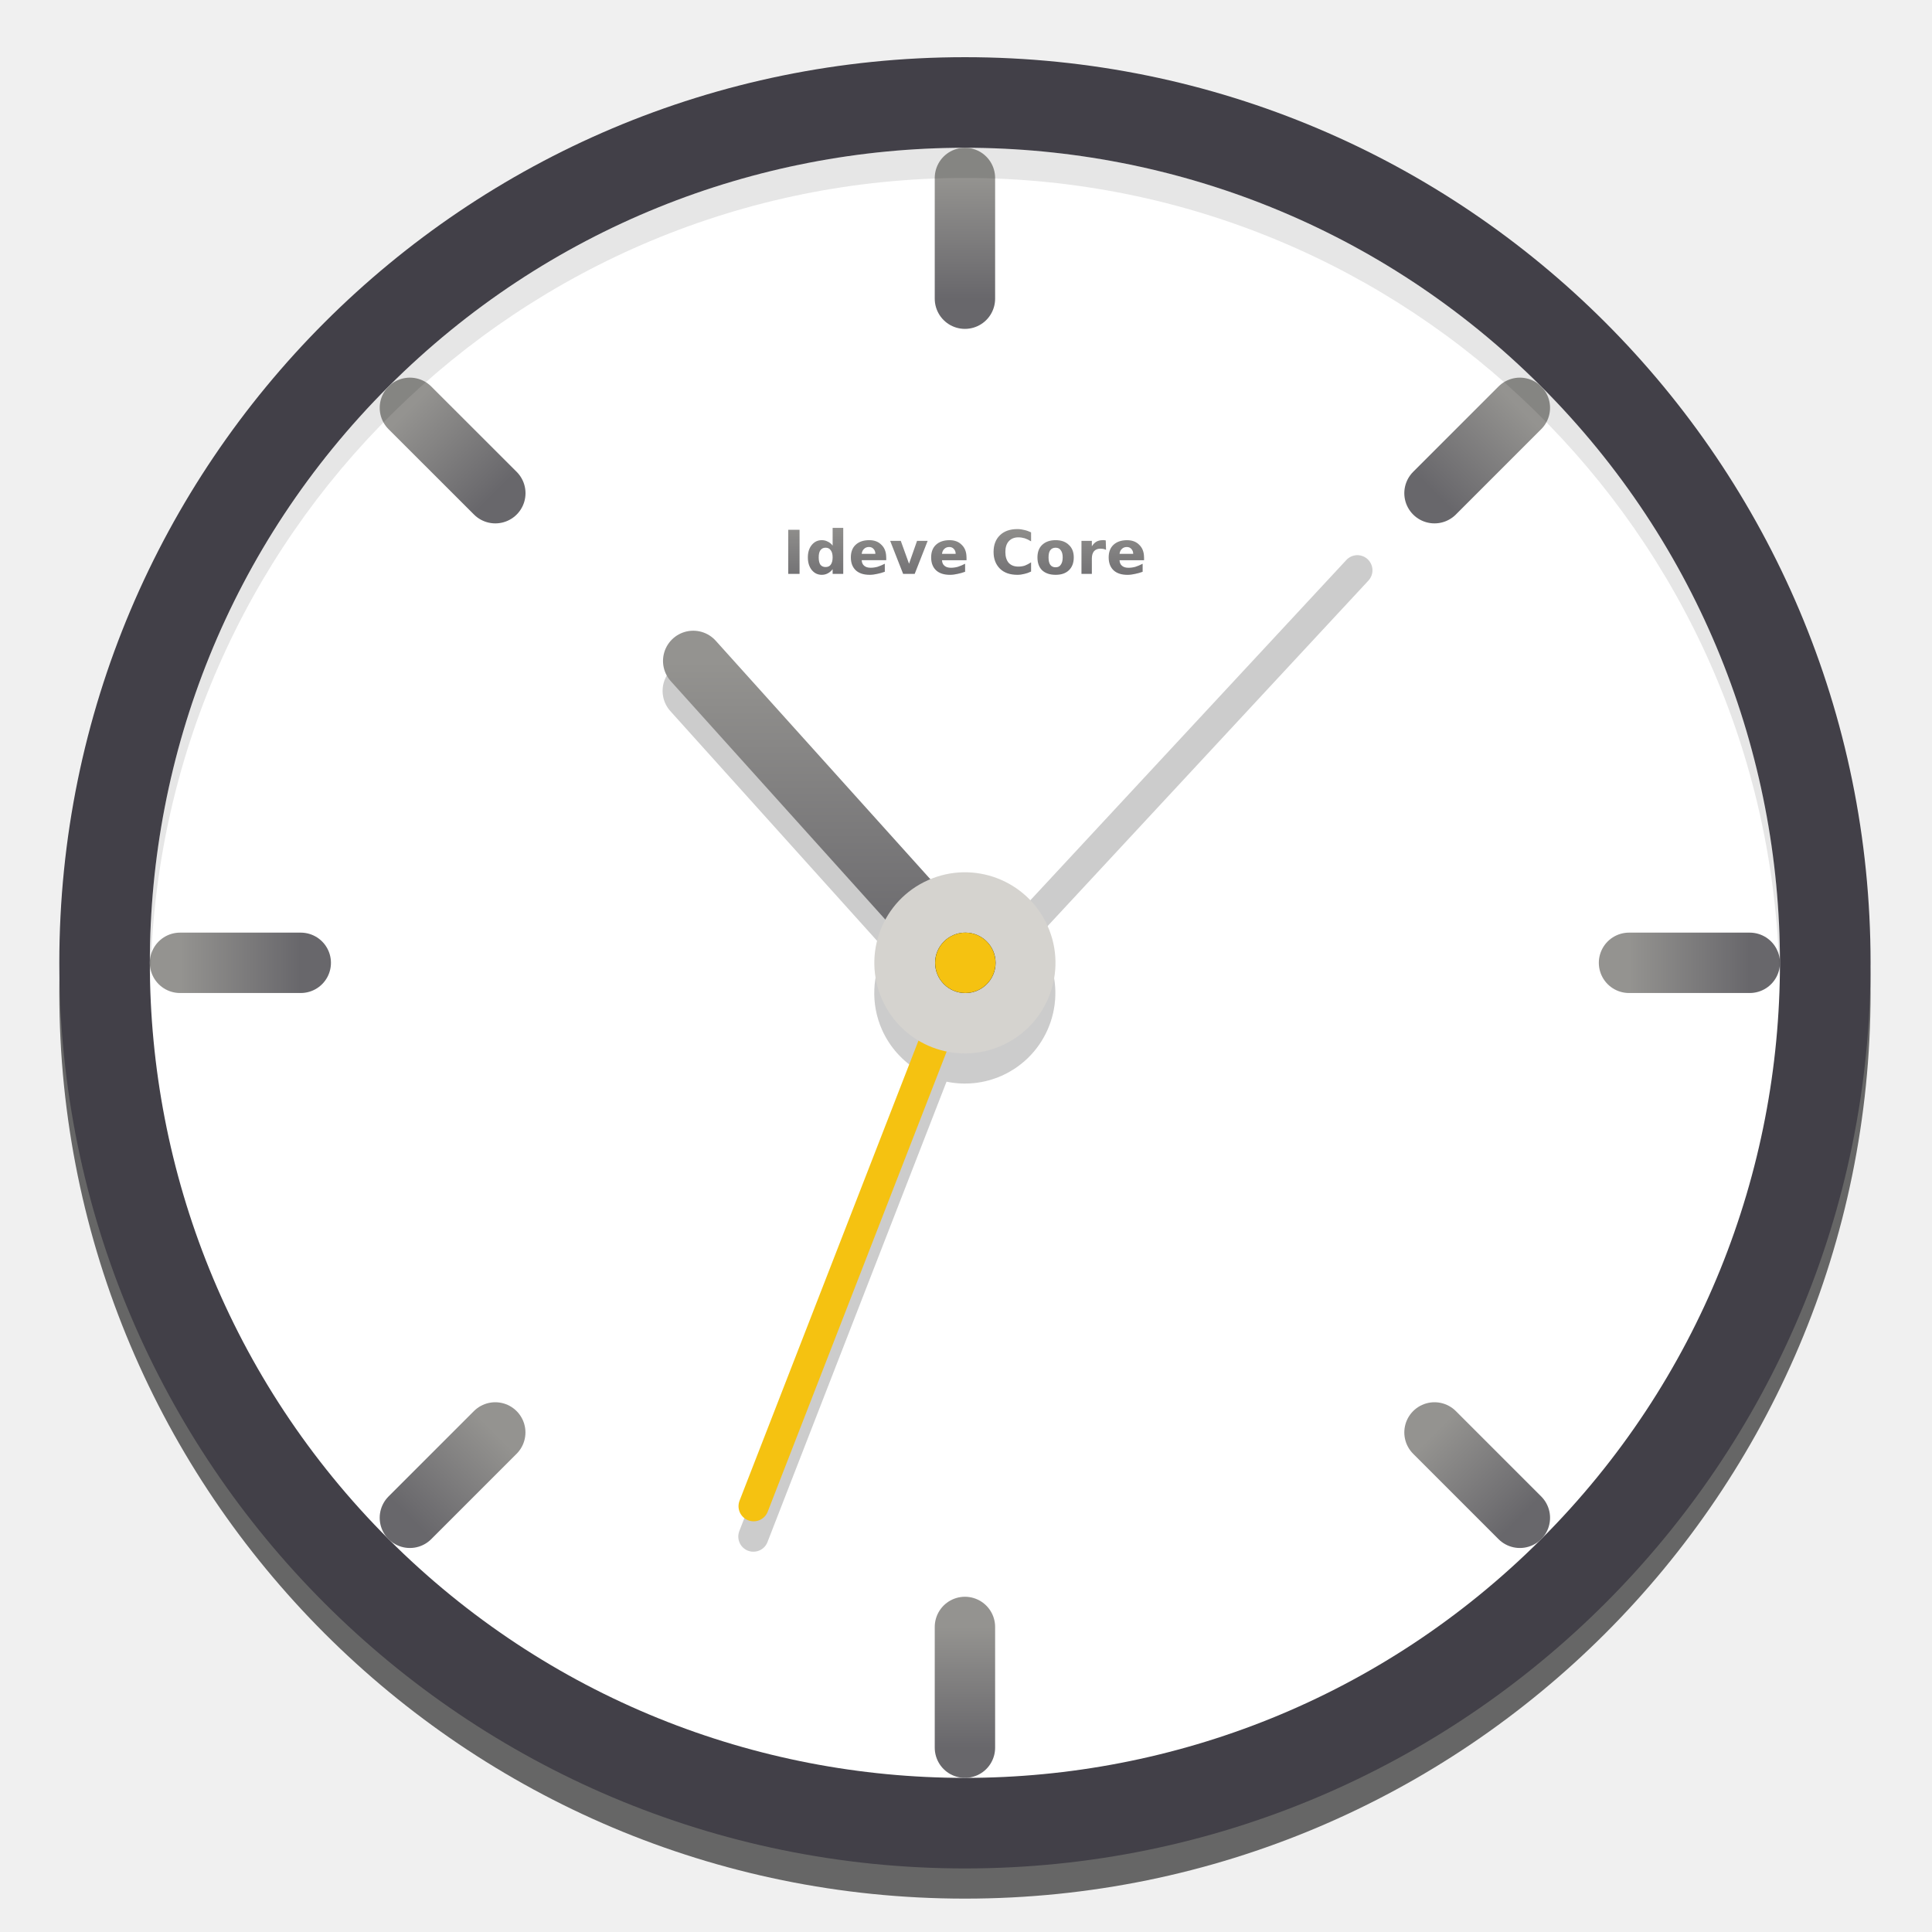
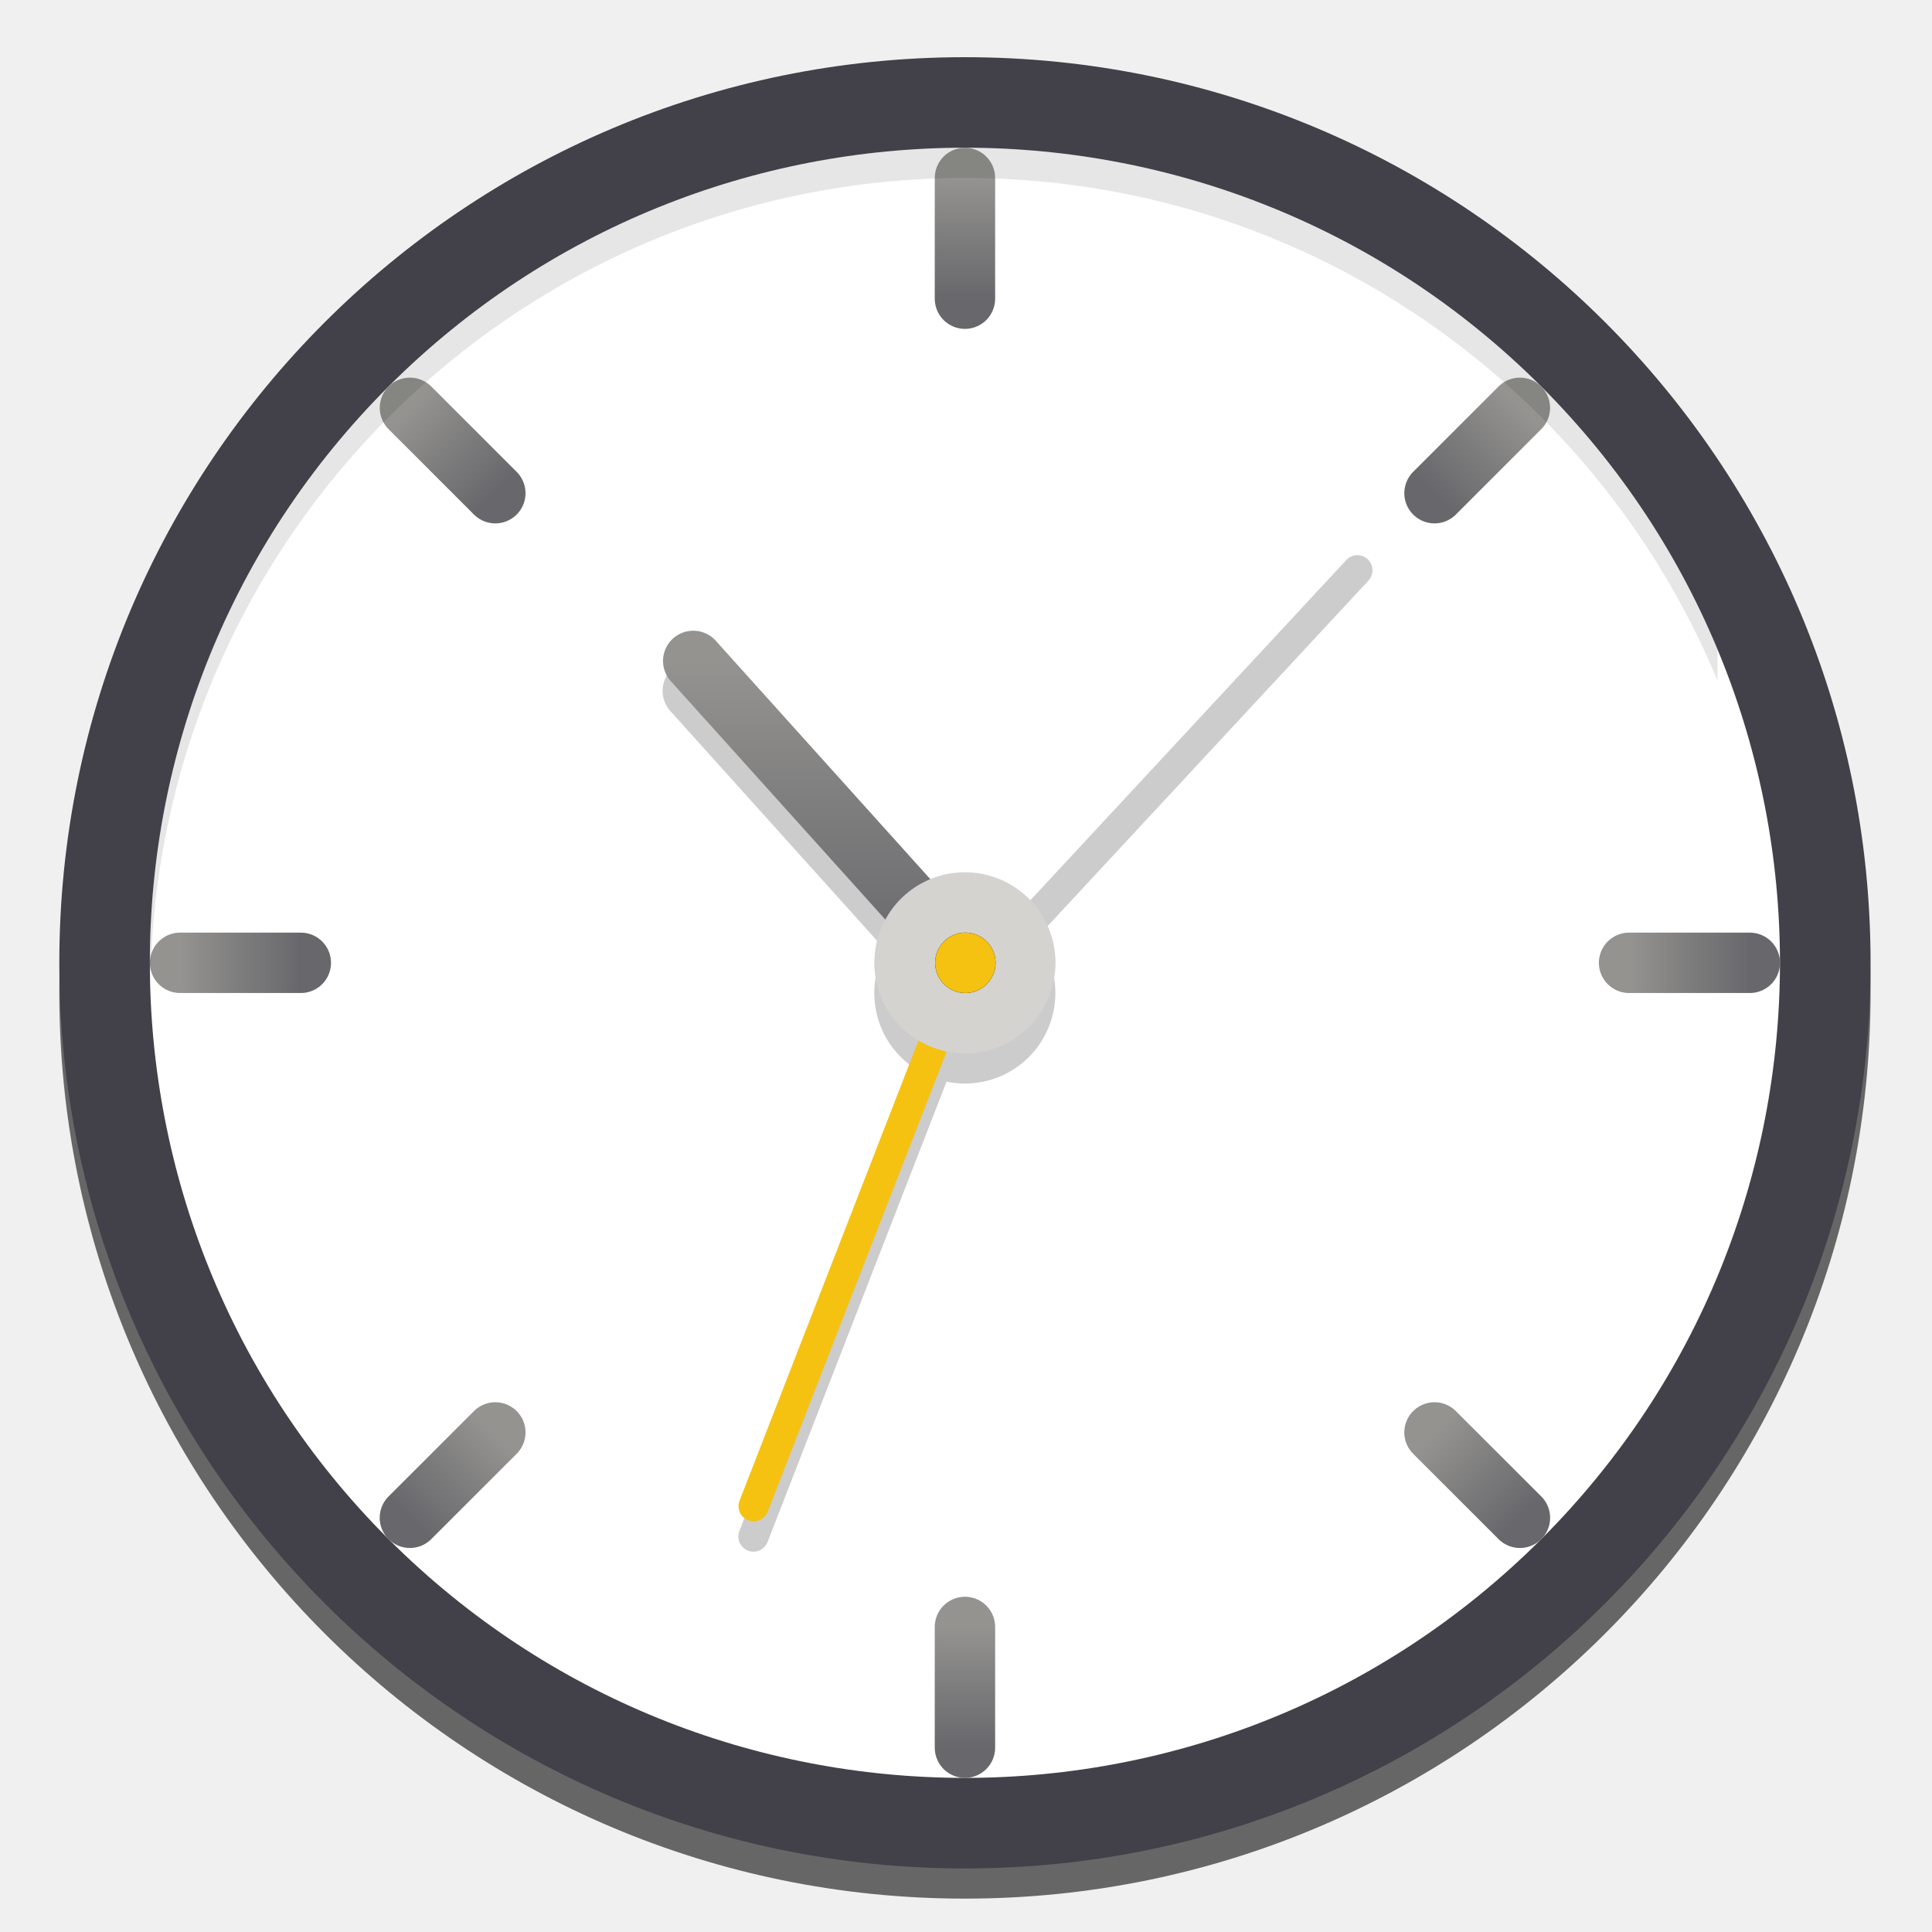
<svg xmlns="http://www.w3.org/2000/svg" xmlns:xlink="http://www.w3.org/1999/xlink" height="128px" viewBox="0 0 128 128" width="128px">
  <filter id="a" height="100%" width="100%" x="0%" y="0%">
    <feColorMatrix in="SourceGraphic" type="matrix" values="0 0 0 0 1 0 0 0 0 1 0 0 0 0 1 0 0 0 1 0" />
  </filter>
  <mask id="b">
    <g filter="url(#a)">
      <rect fill-opacity="0.2" height="128" width="128" />
    </g>
  </mask>
  <clipPath id="c">
    <rect height="152" width="192" />
  </clipPath>
  <linearGradient id="d" gradientUnits="userSpaceOnUse">
    <stop offset="0" stop-color="#949390" />
    <stop offset="1" stop-color="#68676b" />
  </linearGradient>
  <linearGradient id="e" x1="-627.011" x2="-627.011" xlink:href="#d" y1="393.551" y2="413.551" />
  <linearGradient id="f" gradientTransform="matrix(1 0 0 0.8 0 72.31019)" x1="-618.011" x2="-618.011" xlink:href="#d" y1="361.551" y2="371.551" />
  <linearGradient id="g" gradientTransform="matrix(1 0 0 0.8 0 93.11019)" x1="-618.011" x2="-618.011" xlink:href="#d" y1="455.551" y2="465.551" />
  <mask id="h">
    <g filter="url(#a)">
      <rect fill-opacity="0.1" height="128" width="128" />
    </g>
  </mask>
  <clipPath id="i">
    <rect height="152" width="192" />
  </clipPath>
-   <linearGradient id="j" x1="58.652" x2="58.652" xlink:href="#d" y1="34.39" y2="39.379" />
  <path d="m 63.93 63.789 l 26 -28" fill="none" stroke="#ffffff" stroke-linecap="round" stroke-width="2.003" />
-   <path d="m 123.93 65.789 c 0 33.137 -26.863 60 -60 60 c -33.141 0 -60 -26.863 -60 -60 c 0 -33.137 26.859 -60 60 -60 c 33.137 0 60 26.863 60 60 z m 0 0" fill="#666666" />
+   <path d="m 123.93 65.789 c 0 33.137 -26.863 60 -60 60 c -33.137 0 -60 -26.863 -60 -60 c 0 -33.137 26.863 -60 60 -60 c 33.137 0 60 26.863 60 60 z m 0 0" fill="#666666" />
  <path d="m 63.93 7.789 c 30.926 0 56 25.074 56 56 v 2 c 0 30.93 -25.074 56 -56 56 c -30.93 0 -56 -25.07 -56 -56 v -2 c 0 -30.926 25.07 -56 56 -56 z m 0 0" fill="#d5d3cf" />
-   <path d="m 123.93 63.789 c 0 33.137 -26.863 60 -60 60 c -33.141 0 -60 -26.863 -60 -60 c 0 -33.137 26.859 -60 60 -60 c 33.137 0 60 26.863 60 60 z m 0 0" fill="#424048" />
-   <path d="m 25.742 25.605 c 21.09 -21.086 55.281 -21.086 76.367 0 c 21.09 21.09 21.09 55.281 0 76.367 c -21.086 21.09 -55.277 21.09 -76.367 0 c -21.086 -21.086 -21.086 -55.277 0 -76.367 z m 0 0" fill="#ffffff" />
-   <g clip-path="url(#c)" mask="url(#b)" transform="matrix(1 0 0 1 -8 -16)">
-     <path d="m 97.961 52.781 c -0.293 -0.008 -0.578 0.113 -0.773 0.332 l -21.977 23.664 c -1.66 -1.086 -3.75 -1.281 -5.582 -0.523 l -14.219 -15.801 c -0.402 -0.457 -0.996 -0.711 -1.605 -0.68 c -0.777 0.035 -1.465 0.52 -1.758 1.242 c -0.293 0.719 -0.145 1.547 0.383 2.117 l 14.219 15.801 c -0.891 1.641 -0.969 3.602 -0.207 5.305 c 0.504 1.125 1.344 2.066 2.402 2.699 l -11.859 30.492 c -0.133 0.336 -0.078 0.719 0.148 1 c 0.223 0.281 0.582 0.422 0.938 0.363 c 0.359 -0.055 0.656 -0.297 0.781 -0.637 l 11.859 -30.492 c 1.23 0.258 2.508 0.117 3.652 -0.391 c 3.027 -1.352 4.387 -4.898 3.035 -7.922 c -0.191 -0.43 -0.438 -0.836 -0.723 -1.207 l 21.977 -23.668 c 0.273 -0.285 0.355 -0.707 0.203 -1.07 c -0.148 -0.367 -0.496 -0.609 -0.895 -0.625 z m 0 0" fill-rule="evenodd" />
+   <path d="m 123.93 63.789 c 0 33.137 -26.863 60 -60 60 c -33.137 0 -60 -26.863 -60 -60 c 0 -33.137 26.863 -60 60 -60 c 33.137 0 60 26.863 60 60 z m 0 0" fill="#424048" />
+   <path d="m 25.742 25.605 c 21.09 -21.09 55.281 -21.09 76.371 0 c 21.086 21.09 21.086 55.277 0 76.367 c -21.09 21.09 -55.281 21.09 -76.371 0 c -21.086 -21.09 -21.086 -55.277 0 -76.367 z m 0 0" fill="#ffffff" />
+   <g clip-path="url(#c)" mask="url(#b)" transform="matrix(1 0 0 1 -14.21094 -12.21094)">
+     <path d="m 104.176 48.992 c -0.297 -0.008 -0.582 0.109 -0.777 0.332 l -21.977 23.664 c -1.66 -1.086 -3.75 -1.281 -5.582 -0.523 l -14.219 -15.801 c -0.402 -0.461 -0.992 -0.711 -1.605 -0.684 c -0.777 0.039 -1.461 0.523 -1.758 1.246 c -0.293 0.719 -0.145 1.547 0.387 2.117 l 14.219 15.801 c -0.891 1.637 -0.969 3.598 -0.211 5.305 c 0.504 1.125 1.344 2.066 2.402 2.699 l -11.855 30.492 c -0.137 0.336 -0.078 0.715 0.145 0.996 c 0.227 0.285 0.586 0.422 0.941 0.367 c 0.355 -0.055 0.652 -0.301 0.781 -0.637 l 11.855 -30.492 c 1.23 0.254 2.508 0.117 3.652 -0.391 c 3.027 -1.352 4.387 -4.898 3.035 -7.926 c -0.191 -0.426 -0.434 -0.832 -0.723 -1.203 l 21.98 -23.668 c 0.27 -0.289 0.352 -0.707 0.203 -1.074 c -0.152 -0.363 -0.5 -0.609 -0.895 -0.621 z m 0 0" fill-rule="evenodd" />
  </g>
-   <path d="m -618.01 413.55 l -18 -20" fill="none" stroke="url(#e)" stroke-linecap="round" stroke-width="4.006" transform="matrix(1 0 0 1 681.9392 -349.7608)" />
+   <path d="m -618.01 413.551 l -18 -20" fill="none" stroke="url(#e)" stroke-linecap="round" stroke-width="4.006" transform="matrix(1 0 0 1 681.9401 -349.7618)" />
  <path d="m 63.93 63.789 l -14 36" fill="none" stroke="#f5c211" stroke-linecap="round" stroke-width="2.003" />
-   <path d="m 69.406 61.348 c 1.352 3.023 -0.008 6.574 -3.035 7.922 c -3.023 1.352 -6.574 -0.008 -7.922 -3.035 c -1.352 -3.027 0.008 -6.574 3.035 -7.922 c 3.027 -1.352 6.574 0.008 7.922 3.035 z m 0 0" fill="#d5d3cf" />
-   <path d="m 65.961 63.789 c 0 1.109 -0.898 2.004 -2.004 2.004 s -2.004 -0.895 -2.004 -2.004 c 0 -1.105 0.898 -2 2.004 -2 s 2.004 0.895 2.004 2 z m 0 0" fill="#131c1a" />
-   <path d="m 65.957 63.789 c 0 1.105 -0.895 2 -2 2 s -2 -0.895 -2 -2 c 0 -1.102 0.895 -2 2 -2 s 2 0.898 2 2 z m 0 0" fill="#f5c211" />
+   <path d="m 69.41 61.344 c 1.348 3.027 -0.012 6.574 -3.039 7.926 c -3.023 1.348 -6.57 -0.008 -7.922 -3.035 c -1.352 -3.027 0.008 -6.574 3.035 -7.926 c 3.027 -1.348 6.574 0.012 7.926 3.035 z m 0 0" fill="#d5d3cf" />
+   <path d="m 65.961 63.789 c 0 1.105 -0.898 2.004 -2.004 2.004 s -2.004 -0.898 -2.004 -2.004 c 0 -1.105 0.898 -2.004 2.004 -2.004 s 2.004 0.898 2.004 2.004 z m 0 0" fill="#131c1a" />
+   <path d="m 65.957 63.789 c 0 1.105 -0.895 2 -2 2 s -2 -0.895 -2 -2 c 0 -1.105 0.895 -2 2 -2 s 2 0.895 2 2 z m 0 0" fill="#f5c211" />
  <g stroke-linecap="round" stroke-width="4">
-     <path d="m -618.01 361.55 v 8" fill="none" stroke="url(#f)" transform="matrix(1 0 0 1 681.9392 -349.7608)" />
-     <path d="m -618.01 457.55 v 8" fill="none" stroke="url(#g)" transform="matrix(1 0 0 1 681.9392 -349.7608)" />
-     <path d="m -618.01 361.55 v 8" fill="none" stroke="url(#f)" transform="matrix(0 -1 1 0 -349.6238 -554.2208)" />
-     <path d="m -618.01 457.55 v 8" fill="none" stroke="url(#g)" transform="matrix(0 -1 1 0 -349.6238 -554.2208)" />
-     <path d="m -618.011 361.549 l 0.003 8.002" fill="#d8d8d8" stroke="url(#f)" transform="matrix(0.707107 -0.707107 0.707107 0.707107 208.5023 -665.6343)" />
-     <path d="m -618.011 457.55 v 7.999" fill="#d8d8d8" stroke="url(#g)" transform="matrix(0.707107 -0.707107 0.707107 0.707107 208.5023 -665.6343)" />
-     <path d="m -618.013 361.551 v 7.999" fill="#d8d8d8" stroke="url(#f)" transform="matrix(0.707107 0.707107 -0.707107 0.707107 793.3515 208.3654)" />
-     <path d="m -618.013 457.552 v 7.999" fill="#d8d8d8" stroke="url(#g)" transform="matrix(0.707107 0.707107 -0.707107 0.707107 793.3515 208.3654)" />
+     <path d="m -618.01 361.551 v 8" fill="none" stroke="url(#f)" transform="matrix(1 0 0 1 681.9401 -349.7618)" />
+     <path d="m -618.01 457.551 v 8" fill="none" stroke="url(#g)" transform="matrix(1 0 0 1 681.9401 -349.7618)" />
+     <path d="m -618.011 361.553 v 8" fill="none" stroke="url(#f)" transform="matrix(0 -1 1 0 -349.6229 -554.2218)" />
+     <path d="m -618.011 457.553 v 8" fill="none" stroke="url(#g)" transform="matrix(0 -1 1 0 -349.6229 -554.2218)" />
+     <path d="m -618.01 361.552 v 7.999" fill="#d8d8d8" stroke="url(#f)" transform="matrix(0.707107 -0.707107 0.707107 0.707107 208.5031 -665.6353)" />
+     <path d="m -618.012 457.55 l 0.003 8.002" fill="#d8d8d8" stroke="url(#g)" transform="matrix(0.707107 -0.707107 0.707107 0.707107 208.5031 -665.6353)" />
+     <path d="m -618.012 361.552 v 7.999" fill="#d8d8d8" stroke="url(#f)" transform="matrix(0.707107 0.707107 -0.707107 0.707107 793.3524 208.3644)" />
+     <path d="m -618.01 457.55 l -0.003 8.002" fill="#d8d8d8" stroke="url(#g)" transform="matrix(0.707107 0.707107 -0.707107 0.707107 793.3524 208.3644)" />
  </g>
-   <g clip-path="url(#i)" mask="url(#h)" transform="matrix(1 0 0 1 -8 -16)">
-     <path d="m 71.93 25.789 c -29.824 0 -54 24.18 -54 54 c 0.008 0.391 0.023 0.781 0.039 1.172 c 0.453 -29.484 24.473 -53.152 53.961 -53.172 c 29.355 0.016 53.32 23.48 53.957 52.828 c 0.016 -0.273 0.031 -0.551 0.043 -0.828 c 0 -29.82 -24.18 -54 -54 -54 z m 0 0" />
+   <g clip-path="url(#i)" mask="url(#h)" transform="matrix(1 0 0 1 -14.21094 -12.21094)">
+     <path d="m 78.141 22 c -29.824 0 -54 24.176 -54 54 c 0.008 0.391 0.023 0.781 0.039 1.172 c 0.453 -29.484 24.473 -53.152 53.961 -53.172 c 29.355 0.016 53.32 23.48 53.957 52.828 c 0.016 -0.277 0.031 -0.551 0.043 -0.828 c 0 -29.824 -24.176 -54 -54 -54 z m 0 0" />
  </g>
-   <path d="m 52.223 35.098 h 0.75 v 2.922 h -0.75 z m 2.941 1.047 v -1.172 h 0.703 v 3.047 h -0.703 v -0.312 c -0.094 0.125 -0.203 0.219 -0.328 0.281 c -0.117 0.062 -0.246 0.094 -0.391 0.094 c -0.273 0 -0.496 -0.109 -0.672 -0.328 c -0.168 -0.219 -0.25 -0.492 -0.25 -0.828 c 0 -0.332 0.082 -0.602 0.25 -0.812 c 0.176 -0.219 0.398 -0.328 0.672 -0.328 c 0.145 0 0.273 0.031 0.391 0.094 c 0.125 0.055 0.234 0.141 0.328 0.266 z m -0.469 1.422 c 0.156 0 0.27 -0.051 0.344 -0.156 c 0.082 -0.113 0.125 -0.273 0.125 -0.484 c 0 -0.207 -0.043 -0.363 -0.125 -0.469 c -0.074 -0.113 -0.188 -0.172 -0.344 -0.172 c -0.148 0 -0.262 0.059 -0.344 0.172 c -0.074 0.105 -0.109 0.262 -0.109 0.469 c 0 0.211 0.035 0.371 0.109 0.484 c 0.082 0.105 0.195 0.156 0.344 0.156 z m 4.02 -0.641 v 0.188 h -1.625 c 0.008 0.168 0.066 0.293 0.172 0.375 c 0.102 0.086 0.242 0.125 0.422 0.125 c 0.145 0 0.297 -0.02 0.453 -0.062 c 0.156 -0.051 0.316 -0.117 0.484 -0.203 v 0.531 c -0.168 0.062 -0.336 0.109 -0.5 0.141 c -0.168 0.039 -0.336 0.062 -0.5 0.062 c -0.398 0 -0.703 -0.098 -0.922 -0.297 c -0.219 -0.207 -0.328 -0.492 -0.328 -0.859 c 0 -0.352 0.102 -0.629 0.312 -0.828 c 0.219 -0.207 0.52 -0.312 0.906 -0.312 c 0.344 0 0.613 0.105 0.812 0.312 c 0.207 0.199 0.312 0.477 0.312 0.828 z m -0.719 -0.234 c 0 -0.133 -0.043 -0.242 -0.125 -0.328 c -0.074 -0.082 -0.172 -0.125 -0.297 -0.125 c -0.137 0 -0.246 0.043 -0.328 0.125 c -0.086 0.074 -0.137 0.184 -0.156 0.328 z m 0.98 -0.859 h 0.703 l 0.547 1.516 l 0.531 -1.516 h 0.703 l -0.859 2.188 h -0.766 z m 5.059 1.094 v 0.188 h -1.625 c 0.008 0.168 0.066 0.293 0.172 0.375 c 0.102 0.086 0.242 0.125 0.422 0.125 c 0.145 0 0.297 -0.02 0.453 -0.062 c 0.156 -0.051 0.316 -0.117 0.484 -0.203 v 0.531 c -0.168 0.062 -0.336 0.109 -0.5 0.141 c -0.168 0.039 -0.336 0.062 -0.5 0.062 c -0.398 0 -0.703 -0.098 -0.922 -0.297 c -0.219 -0.207 -0.328 -0.492 -0.328 -0.859 c 0 -0.352 0.102 -0.629 0.312 -0.828 c 0.219 -0.207 0.52 -0.312 0.906 -0.312 c 0.344 0 0.613 0.105 0.812 0.312 c 0.207 0.199 0.312 0.477 0.312 0.828 z m -0.719 -0.234 c 0 -0.133 -0.043 -0.242 -0.125 -0.328 c -0.074 -0.082 -0.172 -0.125 -0.297 -0.125 c -0.137 0 -0.246 0.043 -0.328 0.125 c -0.086 0.074 -0.137 0.184 -0.156 0.328 z m 4.996 1.172 c -0.148 0.074 -0.293 0.125 -0.438 0.156 c -0.148 0.039 -0.305 0.062 -0.469 0.062 c -0.492 0 -0.875 -0.133 -1.156 -0.406 c -0.281 -0.281 -0.422 -0.648 -0.422 -1.109 c 0 -0.469 0.141 -0.836 0.422 -1.109 c 0.281 -0.27 0.664 -0.406 1.156 -0.406 c 0.164 0 0.32 0.023 0.469 0.062 c 0.145 0.031 0.289 0.086 0.438 0.156 v 0.594 c -0.148 -0.094 -0.289 -0.16 -0.422 -0.203 c -0.137 -0.039 -0.277 -0.062 -0.422 -0.062 c -0.273 0 -0.484 0.09 -0.641 0.266 c -0.148 0.168 -0.219 0.402 -0.219 0.703 c 0 0.305 0.07 0.543 0.219 0.719 c 0.156 0.168 0.367 0.25 0.641 0.25 c 0.145 0 0.285 -0.02 0.422 -0.062 c 0.133 -0.051 0.273 -0.125 0.422 -0.219 z m 1.625 -1.578 c -0.156 0 -0.277 0.059 -0.359 0.172 c -0.074 0.105 -0.109 0.262 -0.109 0.469 c 0 0.211 0.035 0.371 0.109 0.484 c 0.082 0.117 0.203 0.172 0.359 0.172 s 0.27 -0.055 0.344 -0.172 c 0.082 -0.113 0.125 -0.273 0.125 -0.484 c 0 -0.207 -0.043 -0.363 -0.125 -0.469 c -0.074 -0.113 -0.188 -0.172 -0.344 -0.172 z m 0 -0.5 c 0.375 0 0.664 0.105 0.875 0.312 c 0.219 0.199 0.328 0.477 0.328 0.828 c 0 0.367 -0.109 0.652 -0.328 0.859 c -0.211 0.199 -0.5 0.297 -0.875 0.297 s -0.672 -0.098 -0.891 -0.297 c -0.211 -0.207 -0.312 -0.492 -0.312 -0.859 c 0 -0.352 0.102 -0.629 0.312 -0.828 c 0.219 -0.207 0.516 -0.312 0.891 -0.312 z m 3.34 0.641 c -0.062 -0.031 -0.125 -0.051 -0.188 -0.062 c -0.062 -0.008 -0.125 -0.016 -0.188 -0.016 c -0.18 0 -0.32 0.059 -0.422 0.172 c -0.094 0.117 -0.141 0.277 -0.141 0.484 v 1.016 h -0.688 v -2.188 h 0.688 v 0.359 c 0.094 -0.145 0.195 -0.25 0.312 -0.312 c 0.113 -0.062 0.254 -0.094 0.422 -0.094 h 0.062 c 0.031 0 0.07 0.008 0.125 0.016 z m 2.52 0.5 v 0.188 h -1.625 c 0.008 0.168 0.066 0.293 0.172 0.375 c 0.102 0.086 0.242 0.125 0.422 0.125 c 0.145 0 0.297 -0.02 0.453 -0.062 c 0.156 -0.051 0.316 -0.117 0.484 -0.203 v 0.531 c -0.168 0.062 -0.336 0.109 -0.5 0.141 c -0.168 0.039 -0.336 0.062 -0.5 0.062 c -0.398 0 -0.703 -0.098 -0.922 -0.297 c -0.219 -0.207 -0.328 -0.492 -0.328 -0.859 c 0 -0.352 0.102 -0.629 0.312 -0.828 c 0.219 -0.207 0.52 -0.312 0.906 -0.312 c 0.344 0 0.613 0.105 0.812 0.312 c 0.207 0.199 0.312 0.477 0.312 0.828 z m -0.719 -0.234 c 0 -0.133 -0.043 -0.242 -0.125 -0.328 c -0.074 -0.082 -0.172 -0.125 -0.297 -0.125 c -0.137 0 -0.246 0.043 -0.328 0.125 c -0.086 0.074 -0.137 0.184 -0.156 0.328 z m -23.23 -2.387" fill="url(#j)" />
</svg>
